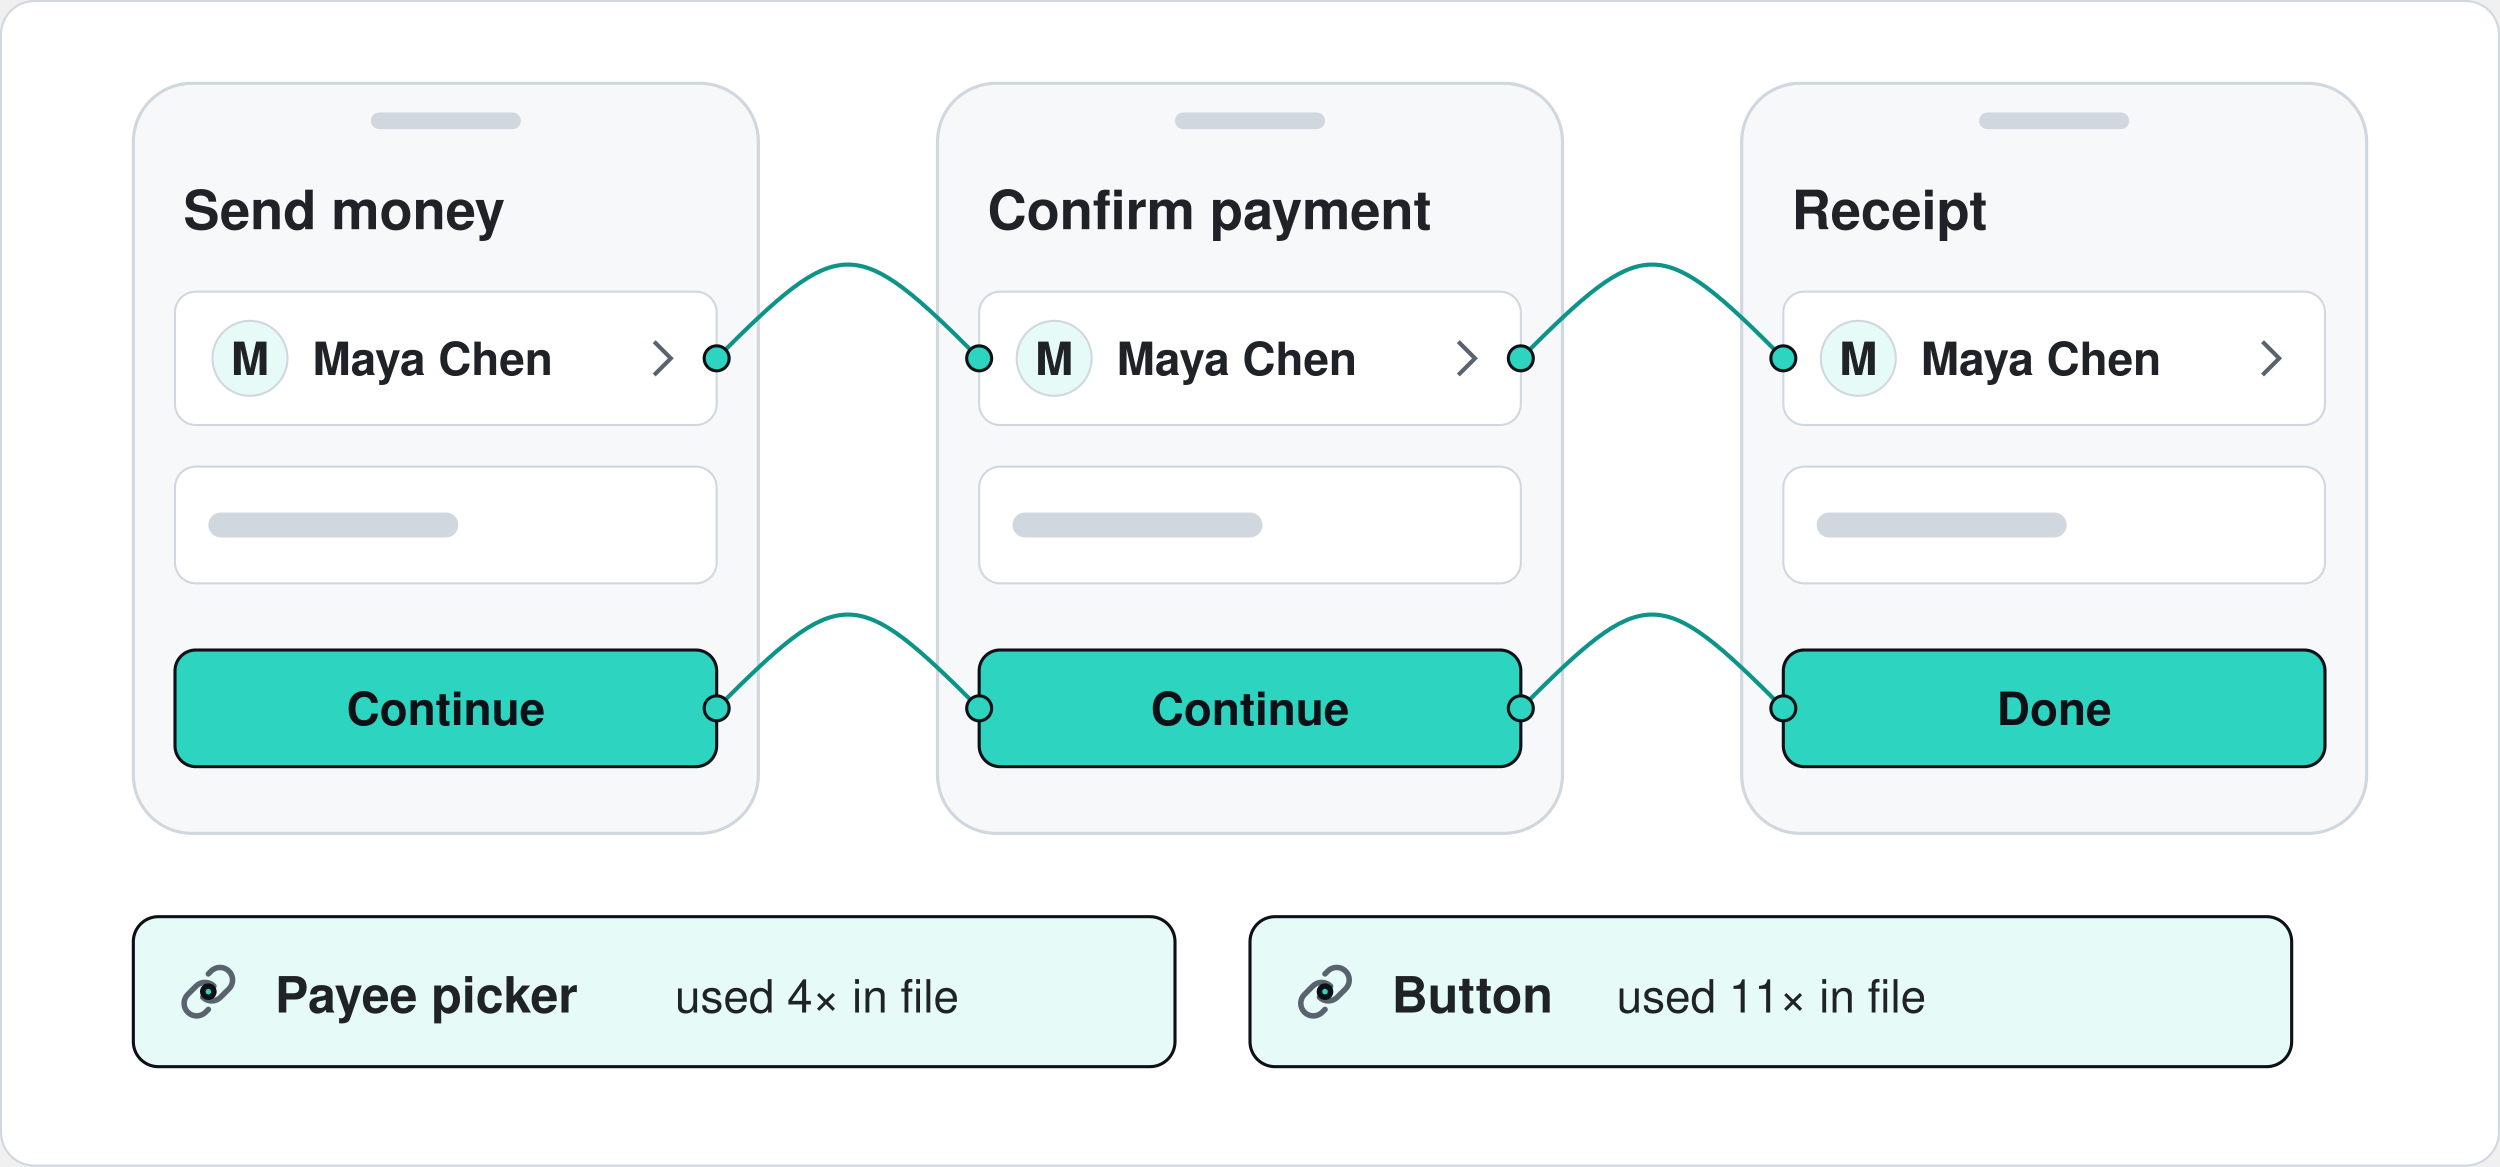
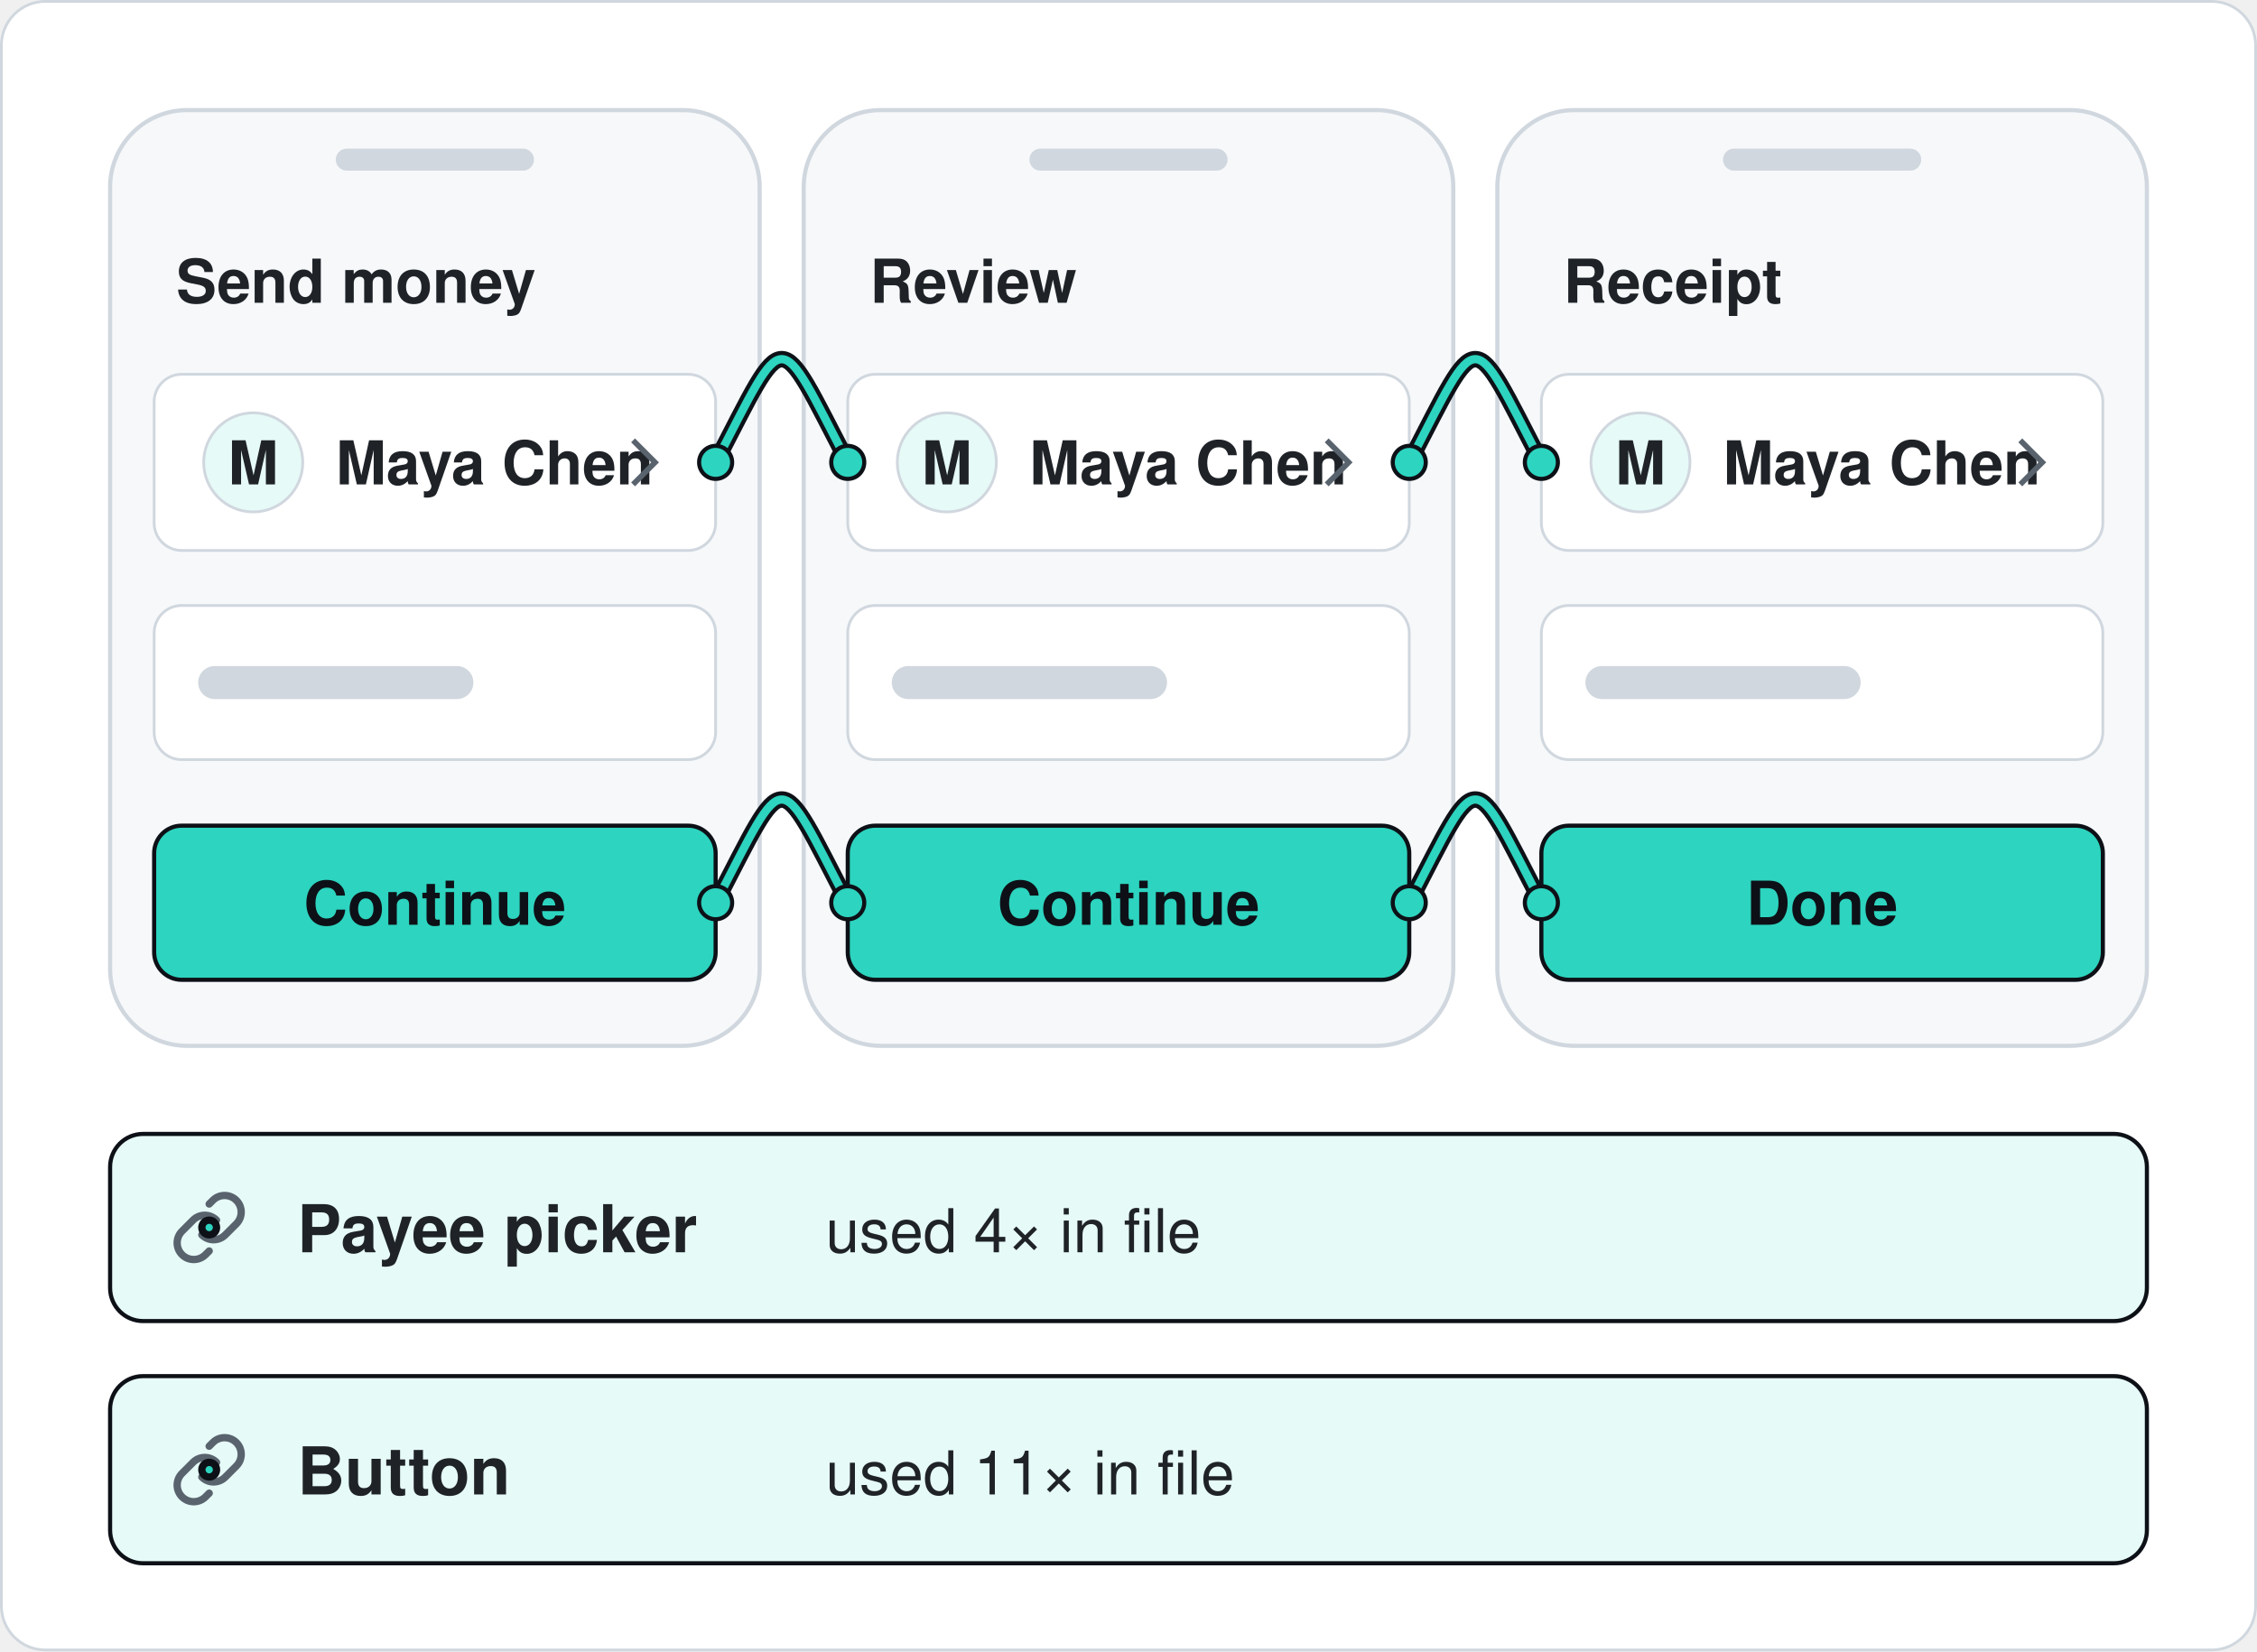
- <svg xmlns="http://www.w3.org/2000/svg" width="1200" height="560" viewBox="0 0 1200 560" role="img" aria-labelledby="t d">
-   <rect x="0.5" y="0.5" width="1199" height="559" rx="16" fill="#FFFFFF" stroke="#D0D7DE" stroke-width="1" />
+ <svg xmlns="http://www.w3.org/2000/svg" width="820" height="600" viewBox="0 0 820 600" role="img" aria-labelledby="t d">
+   <rect x="0.5" y="0.5" width="819" height="599" rx="16" fill="#FFFFFF" stroke="#D0D7DE" stroke-width="1" />
  <g>
-     <rect x="64" y="40" width="300" height="360" rx="28" fill="#F6F8FA" stroke="#D0D7DE" stroke-width="1.5" />
-     <rect x="178.0" y="54" width="72" height="8" rx="4" fill="#D0D7DE" />
-     <text x="88" y="110" font-family="-apple-system,'Segoe UI',Helvetica,Arial,sans-serif" font-size="26" font-weight="700" fill="#1F2328" text-anchor="start">Send money</text>
+     <rect x="40" y="40" width="236" height="340" rx="28" fill="#F6F8FA" stroke="#D0D7DE" stroke-width="1.5" />
+     <rect x="122.0" y="54" width="72" height="8" rx="4" fill="#D0D7DE" />
+     <text x="64" y="110" font-family="-apple-system,'Segoe UI',Helvetica,Arial,sans-serif" font-size="22" font-weight="700" fill="#1F2328" text-anchor="start">Send money</text>
  </g>
  <g>
-     <rect x="84" y="140" width="260" height="64" rx="10" fill="#FFFFFF" stroke="#D0D7DE" stroke-width="1" />
-     <circle cx="120" cy="172" r="18" fill="#E6FAF7" stroke="#D0D7DE" />
-     <text x="120" y="180" font-family="-apple-system,'Segoe UI',Helvetica,Arial,sans-serif" font-size="22" font-weight="700" fill="#1F2328" text-anchor="middle">M</text>
-     <text x="150" y="180" font-family="-apple-system,'Segoe UI',Helvetica,Arial,sans-serif" font-size="22" font-weight="600" fill="#1F2328" text-anchor="start">Maya Chen</text>
-     <path d="M314 164 l8 8 l-8 8" stroke="#59636E" stroke-width="2" fill="none" />
+     <rect x="56" y="136" width="204" height="64" rx="10" fill="#FFFFFF" stroke="#D0D7DE" stroke-width="1" />
+     <circle cx="92" cy="168" r="18" fill="#E6FAF7" stroke="#D0D7DE" />
+     <text x="92" y="176" font-family="-apple-system,'Segoe UI',Helvetica,Arial,sans-serif" font-size="22" font-weight="700" fill="#1F2328" text-anchor="middle">M</text>
+     <text x="122" y="176" font-family="-apple-system,'Segoe UI',Helvetica,Arial,sans-serif" font-size="22" font-weight="600" fill="#1F2328" text-anchor="start">Maya Chen</text>
+     <path d="M230 160 l8 8 l-8 8" stroke="#59636E" stroke-width="2" fill="none" />
  </g>
-   <rect x="84" y="224" width="260" height="56" rx="10" fill="#FFFFFF" stroke="#D0D7DE" stroke-width="1" />
-   <rect x="100" y="246" width="120" height="12" rx="6" fill="#D0D7DE" />
+   <rect x="56" y="220" width="204" height="56" rx="10" fill="#FFFFFF" stroke="#D0D7DE" stroke-width="1" />
+   <rect x="72" y="242" width="100" height="12" rx="6" fill="#D0D7DE" />
  <g>
-     <rect x="84" y="312" width="260" height="56" rx="10" fill="#2DD4BF" stroke="#0D1117" stroke-width="1.5" />
-     <text x="214.0" y="348" font-family="-apple-system,'Segoe UI',Helvetica,Arial,sans-serif" font-size="22" font-weight="700" fill="#0D1117" text-anchor="middle">Continue</text>
+     <rect x="56" y="300" width="204" height="56" rx="10" fill="#2DD4BF" stroke="#0D1117" stroke-width="1.5" />
+     <text x="158.0" y="336" font-family="-apple-system,'Segoe UI',Helvetica,Arial,sans-serif" font-size="22" font-weight="700" fill="#0D1117" text-anchor="middle">Continue</text>
  </g>
  <g>
-     <rect x="450" y="40" width="300" height="360" rx="28" fill="#F6F8FA" stroke="#D0D7DE" stroke-width="1.5" />
-     <rect x="564.0" y="54" width="72" height="8" rx="4" fill="#D0D7DE" />
-     <text x="474" y="110" font-family="-apple-system,'Segoe UI',Helvetica,Arial,sans-serif" font-size="26" font-weight="700" fill="#1F2328" text-anchor="start">Confirm payment</text>
+     <rect x="292" y="40" width="236" height="340" rx="28" fill="#F6F8FA" stroke="#D0D7DE" stroke-width="1.5" />
+     <rect x="374.0" y="54" width="72" height="8" rx="4" fill="#D0D7DE" />
+     <text x="316" y="110" font-family="-apple-system,'Segoe UI',Helvetica,Arial,sans-serif" font-size="22" font-weight="700" fill="#1F2328" text-anchor="start">Review</text>
  </g>
  <g>
-     <rect x="470" y="140" width="260" height="64" rx="10" fill="#FFFFFF" stroke="#D0D7DE" stroke-width="1" />
-     <circle cx="506" cy="172" r="18" fill="#E6FAF7" stroke="#D0D7DE" />
-     <text x="506" y="180" font-family="-apple-system,'Segoe UI',Helvetica,Arial,sans-serif" font-size="22" font-weight="700" fill="#1F2328" text-anchor="middle">M</text>
-     <text x="536" y="180" font-family="-apple-system,'Segoe UI',Helvetica,Arial,sans-serif" font-size="22" font-weight="600" fill="#1F2328" text-anchor="start">Maya Chen</text>
-     <path d="M700 164 l8 8 l-8 8" stroke="#59636E" stroke-width="2" fill="none" />
+     <rect x="308" y="136" width="204" height="64" rx="10" fill="#FFFFFF" stroke="#D0D7DE" stroke-width="1" />
+     <circle cx="344" cy="168" r="18" fill="#E6FAF7" stroke="#D0D7DE" />
+     <text x="344" y="176" font-family="-apple-system,'Segoe UI',Helvetica,Arial,sans-serif" font-size="22" font-weight="700" fill="#1F2328" text-anchor="middle">M</text>
+     <text x="374" y="176" font-family="-apple-system,'Segoe UI',Helvetica,Arial,sans-serif" font-size="22" font-weight="600" fill="#1F2328" text-anchor="start">Maya Chen</text>
+     <path d="M482 160 l8 8 l-8 8" stroke="#59636E" stroke-width="2" fill="none" />
  </g>
-   <rect x="470" y="224" width="260" height="56" rx="10" fill="#FFFFFF" stroke="#D0D7DE" stroke-width="1" />
-   <rect x="486" y="246" width="120" height="12" rx="6" fill="#D0D7DE" />
+   <rect x="308" y="220" width="204" height="56" rx="10" fill="#FFFFFF" stroke="#D0D7DE" stroke-width="1" />
+   <rect x="324" y="242" width="100" height="12" rx="6" fill="#D0D7DE" />
  <g>
-     <rect x="470" y="312" width="260" height="56" rx="10" fill="#2DD4BF" stroke="#0D1117" stroke-width="1.5" />
-     <text x="600.0" y="348" font-family="-apple-system,'Segoe UI',Helvetica,Arial,sans-serif" font-size="22" font-weight="700" fill="#0D1117" text-anchor="middle">Continue</text>
+     <rect x="308" y="300" width="204" height="56" rx="10" fill="#2DD4BF" stroke="#0D1117" stroke-width="1.5" />
+     <text x="410.0" y="336" font-family="-apple-system,'Segoe UI',Helvetica,Arial,sans-serif" font-size="22" font-weight="700" fill="#0D1117" text-anchor="middle">Continue</text>
  </g>
  <g>
-     <rect x="836" y="40" width="300" height="360" rx="28" fill="#F6F8FA" stroke="#D0D7DE" stroke-width="1.5" />
-     <rect x="950.0" y="54" width="72" height="8" rx="4" fill="#D0D7DE" />
-     <text x="860" y="110" font-family="-apple-system,'Segoe UI',Helvetica,Arial,sans-serif" font-size="26" font-weight="700" fill="#1F2328" text-anchor="start">Receipt</text>
+     <rect x="544" y="40" width="236" height="340" rx="28" fill="#F6F8FA" stroke="#D0D7DE" stroke-width="1.5" />
+     <rect x="626.0" y="54" width="72" height="8" rx="4" fill="#D0D7DE" />
+     <text x="568" y="110" font-family="-apple-system,'Segoe UI',Helvetica,Arial,sans-serif" font-size="22" font-weight="700" fill="#1F2328" text-anchor="start">Receipt</text>
  </g>
  <g>
-     <rect x="856" y="140" width="260" height="64" rx="10" fill="#FFFFFF" stroke="#D0D7DE" stroke-width="1" />
-     <circle cx="892" cy="172" r="18" fill="#E6FAF7" stroke="#D0D7DE" />
-     <text x="892" y="180" font-family="-apple-system,'Segoe UI',Helvetica,Arial,sans-serif" font-size="22" font-weight="700" fill="#1F2328" text-anchor="middle">M</text>
-     <text x="922" y="180" font-family="-apple-system,'Segoe UI',Helvetica,Arial,sans-serif" font-size="22" font-weight="600" fill="#1F2328" text-anchor="start">Maya Chen</text>
-     <path d="M1086 164 l8 8 l-8 8" stroke="#59636E" stroke-width="2" fill="none" />
+     <rect x="560" y="136" width="204" height="64" rx="10" fill="#FFFFFF" stroke="#D0D7DE" stroke-width="1" />
+     <circle cx="596" cy="168" r="18" fill="#E6FAF7" stroke="#D0D7DE" />
+     <text x="596" y="176" font-family="-apple-system,'Segoe UI',Helvetica,Arial,sans-serif" font-size="22" font-weight="700" fill="#1F2328" text-anchor="middle">M</text>
+     <text x="626" y="176" font-family="-apple-system,'Segoe UI',Helvetica,Arial,sans-serif" font-size="22" font-weight="600" fill="#1F2328" text-anchor="start">Maya Chen</text>
+     <path d="M734 160 l8 8 l-8 8" stroke="#59636E" stroke-width="2" fill="none" />
  </g>
-   <rect x="856" y="224" width="260" height="56" rx="10" fill="#FFFFFF" stroke="#D0D7DE" stroke-width="1" />
-   <rect x="872" y="246" width="120" height="12" rx="6" fill="#D0D7DE" />
+   <rect x="560" y="220" width="204" height="56" rx="10" fill="#FFFFFF" stroke="#D0D7DE" stroke-width="1" />
+   <rect x="576" y="242" width="100" height="12" rx="6" fill="#D0D7DE" />
  <g>
-     <rect x="856" y="312" width="260" height="56" rx="10" fill="#2DD4BF" stroke="#0D1117" stroke-width="1.5" />
-     <text x="986.0" y="348" font-family="-apple-system,'Segoe UI',Helvetica,Arial,sans-serif" font-size="22" font-weight="700" fill="#0D1117" text-anchor="middle">Done</text>
+     <rect x="560" y="300" width="204" height="56" rx="10" fill="#2DD4BF" stroke="#0D1117" stroke-width="1.5" />
+     <text x="662.0" y="336" font-family="-apple-system,'Segoe UI',Helvetica,Arial,sans-serif" font-size="22" font-weight="700" fill="#0D1117" text-anchor="middle">Done</text>
  </g>
-   <path d="M344 172 C 404 112, 410 112, 470 172 M730 172 C 790 112, 796 112, 856 172" stroke="#0D9488" stroke-width="2" fill="none" stroke-linecap="round" />
-   <circle cx="344" cy="172" r="6" fill="#2DD4BF" stroke="#0D1117" stroke-width="1.5" />
-   <circle cx="470" cy="172" r="6" fill="#2DD4BF" stroke="#0D1117" stroke-width="1.5" />
-   <circle cx="730" cy="172" r="6" fill="#2DD4BF" stroke="#0D1117" stroke-width="1.5" />
-   <circle cx="856" cy="172" r="6" fill="#2DD4BF" stroke="#0D1117" stroke-width="1.5" />
-   <path d="M344 340 C 404 280, 410 280, 470 340 M730 340 C 790 280, 796 280, 856 340" stroke="#0D9488" stroke-width="2" fill="none" stroke-linecap="round" />
-   <circle cx="344" cy="340" r="6" fill="#2DD4BF" stroke="#0D1117" stroke-width="1.5" />
-   <circle cx="470" cy="340" r="6" fill="#2DD4BF" stroke="#0D1117" stroke-width="1.5" />
-   <circle cx="730" cy="340" r="6" fill="#2DD4BF" stroke="#0D1117" stroke-width="1.5" />
-   <circle cx="856" cy="340" r="6" fill="#2DD4BF" stroke="#0D1117" stroke-width="1.5" />
-   <rect x="64" y="440" width="500" height="72" rx="12" fill="#E6FAF7" stroke="#0D1117" stroke-width="1.5" />
-   <g transform="translate(84 460) scale(1.333333)" fill="none" stroke="#59636E" stroke-width="2" stroke-linecap="round" stroke-linejoin="round">
+   <path d="M260 168 C 286 118, 282 118, 308 168 M512 168 C 538 118, 534 118, 560 168" stroke="#0D1117" stroke-width="6" fill="none" stroke-linecap="round" />
+   <path d="M260 168 C 286 118, 282 118, 308 168 M512 168 C 538 118, 534 118, 560 168" stroke="#2DD4BF" stroke-width="3" fill="none" stroke-linecap="round" />
+   <circle cx="260" cy="168" r="6" fill="#2DD4BF" stroke="#0D1117" stroke-width="1.5" />
+   <circle cx="308" cy="168" r="6" fill="#2DD4BF" stroke="#0D1117" stroke-width="1.5" />
+   <circle cx="512" cy="168" r="6" fill="#2DD4BF" stroke="#0D1117" stroke-width="1.5" />
+   <circle cx="560" cy="168" r="6" fill="#2DD4BF" stroke="#0D1117" stroke-width="1.5" />
+   <path d="M260 328 C 286 278, 282 278, 308 328 M512 328 C 538 278, 534 278, 560 328" stroke="#0D1117" stroke-width="6" fill="none" stroke-linecap="round" />
+   <path d="M260 328 C 286 278, 282 278, 308 328 M512 328 C 538 278, 534 278, 560 328" stroke="#2DD4BF" stroke-width="3" fill="none" stroke-linecap="round" />
+   <circle cx="260" cy="328" r="6" fill="#2DD4BF" stroke="#0D1117" stroke-width="1.5" />
+   <circle cx="308" cy="328" r="6" fill="#2DD4BF" stroke="#0D1117" stroke-width="1.5" />
+   <circle cx="512" cy="328" r="6" fill="#2DD4BF" stroke="#0D1117" stroke-width="1.5" />
+   <circle cx="560" cy="328" r="6" fill="#2DD4BF" stroke="#0D1117" stroke-width="1.5" />
+   <rect x="40" y="412" width="740" height="68" rx="12" fill="#E6FAF7" stroke="#0D1117" stroke-width="1.5" />
+   <g transform="translate(60 430) scale(1.333333)" fill="none" stroke="#59636E" stroke-width="2" stroke-linecap="round" stroke-linejoin="round">
    <path d="M10 14a4.5 4.5 0 0 0 6.4 0l3-3a4.5 4.5 0 0 0-6.4-6.4l-1 1" />
    <path d="M14 10a4.5 4.5 0 0 0-6.4 0l-3 3a4.5 4.5 0 0 0 6.4 6.4l1-1" />
    <circle cx="12" cy="12" r="2" fill="#2DD4BF" stroke="#0D1117" />
  </g>
-   <text x="132" y="486" font-family="-apple-system,'Segoe UI',Helvetica,Arial,sans-serif" font-size="24" font-weight="700" fill="#1F2328" text-anchor="start">Payee picker</text>
-   <text x="324" y="486" font-family="-apple-system,'Segoe UI',Helvetica,Arial,sans-serif" font-size="22" font-weight="400" fill="#1F2328" text-anchor="start">used 4× in file</text>
-   <rect x="600" y="440" width="500" height="72" rx="12" fill="#E6FAF7" stroke="#0D1117" stroke-width="1.5" />
-   <g transform="translate(620 460) scale(1.333333)" fill="none" stroke="#59636E" stroke-width="2" stroke-linecap="round" stroke-linejoin="round">
+   <text x="108" y="455" font-family="-apple-system,'Segoe UI',Helvetica,Arial,sans-serif" font-size="24" font-weight="700" fill="#1F2328" text-anchor="start">Payee picker</text>
+   <text x="300" y="455" font-family="-apple-system,'Segoe UI',Helvetica,Arial,sans-serif" font-size="22" font-weight="400" fill="#1F2328" text-anchor="start">used 4× in file</text>
+   <rect x="40" y="500" width="740" height="68" rx="12" fill="#E6FAF7" stroke="#0D1117" stroke-width="1.5" />
+   <g transform="translate(60 518) scale(1.333333)" fill="none" stroke="#59636E" stroke-width="2" stroke-linecap="round" stroke-linejoin="round">
    <path d="M10 14a4.5 4.5 0 0 0 6.4 0l3-3a4.5 4.5 0 0 0-6.4-6.4l-1 1" />
    <path d="M14 10a4.5 4.5 0 0 0-6.4 0l-3 3a4.5 4.5 0 0 0 6.4 6.4l1-1" />
    <circle cx="12" cy="12" r="2" fill="#2DD4BF" stroke="#0D1117" />
  </g>
-   <text x="668" y="486" font-family="-apple-system,'Segoe UI',Helvetica,Arial,sans-serif" font-size="24" font-weight="700" fill="#1F2328" text-anchor="start">Button</text>
-   <text x="776" y="486" font-family="-apple-system,'Segoe UI',Helvetica,Arial,sans-serif" font-size="22" font-weight="400" fill="#1F2328" text-anchor="start">used 11× in file</text>
+   <text x="108" y="543" font-family="-apple-system,'Segoe UI',Helvetica,Arial,sans-serif" font-size="24" font-weight="700" fill="#1F2328" text-anchor="start">Button</text>
+   <text x="300" y="543" font-family="-apple-system,'Segoe UI',Helvetica,Arial,sans-serif" font-size="22" font-weight="400" fill="#1F2328" text-anchor="start">used 11× in file</text>
</svg>
